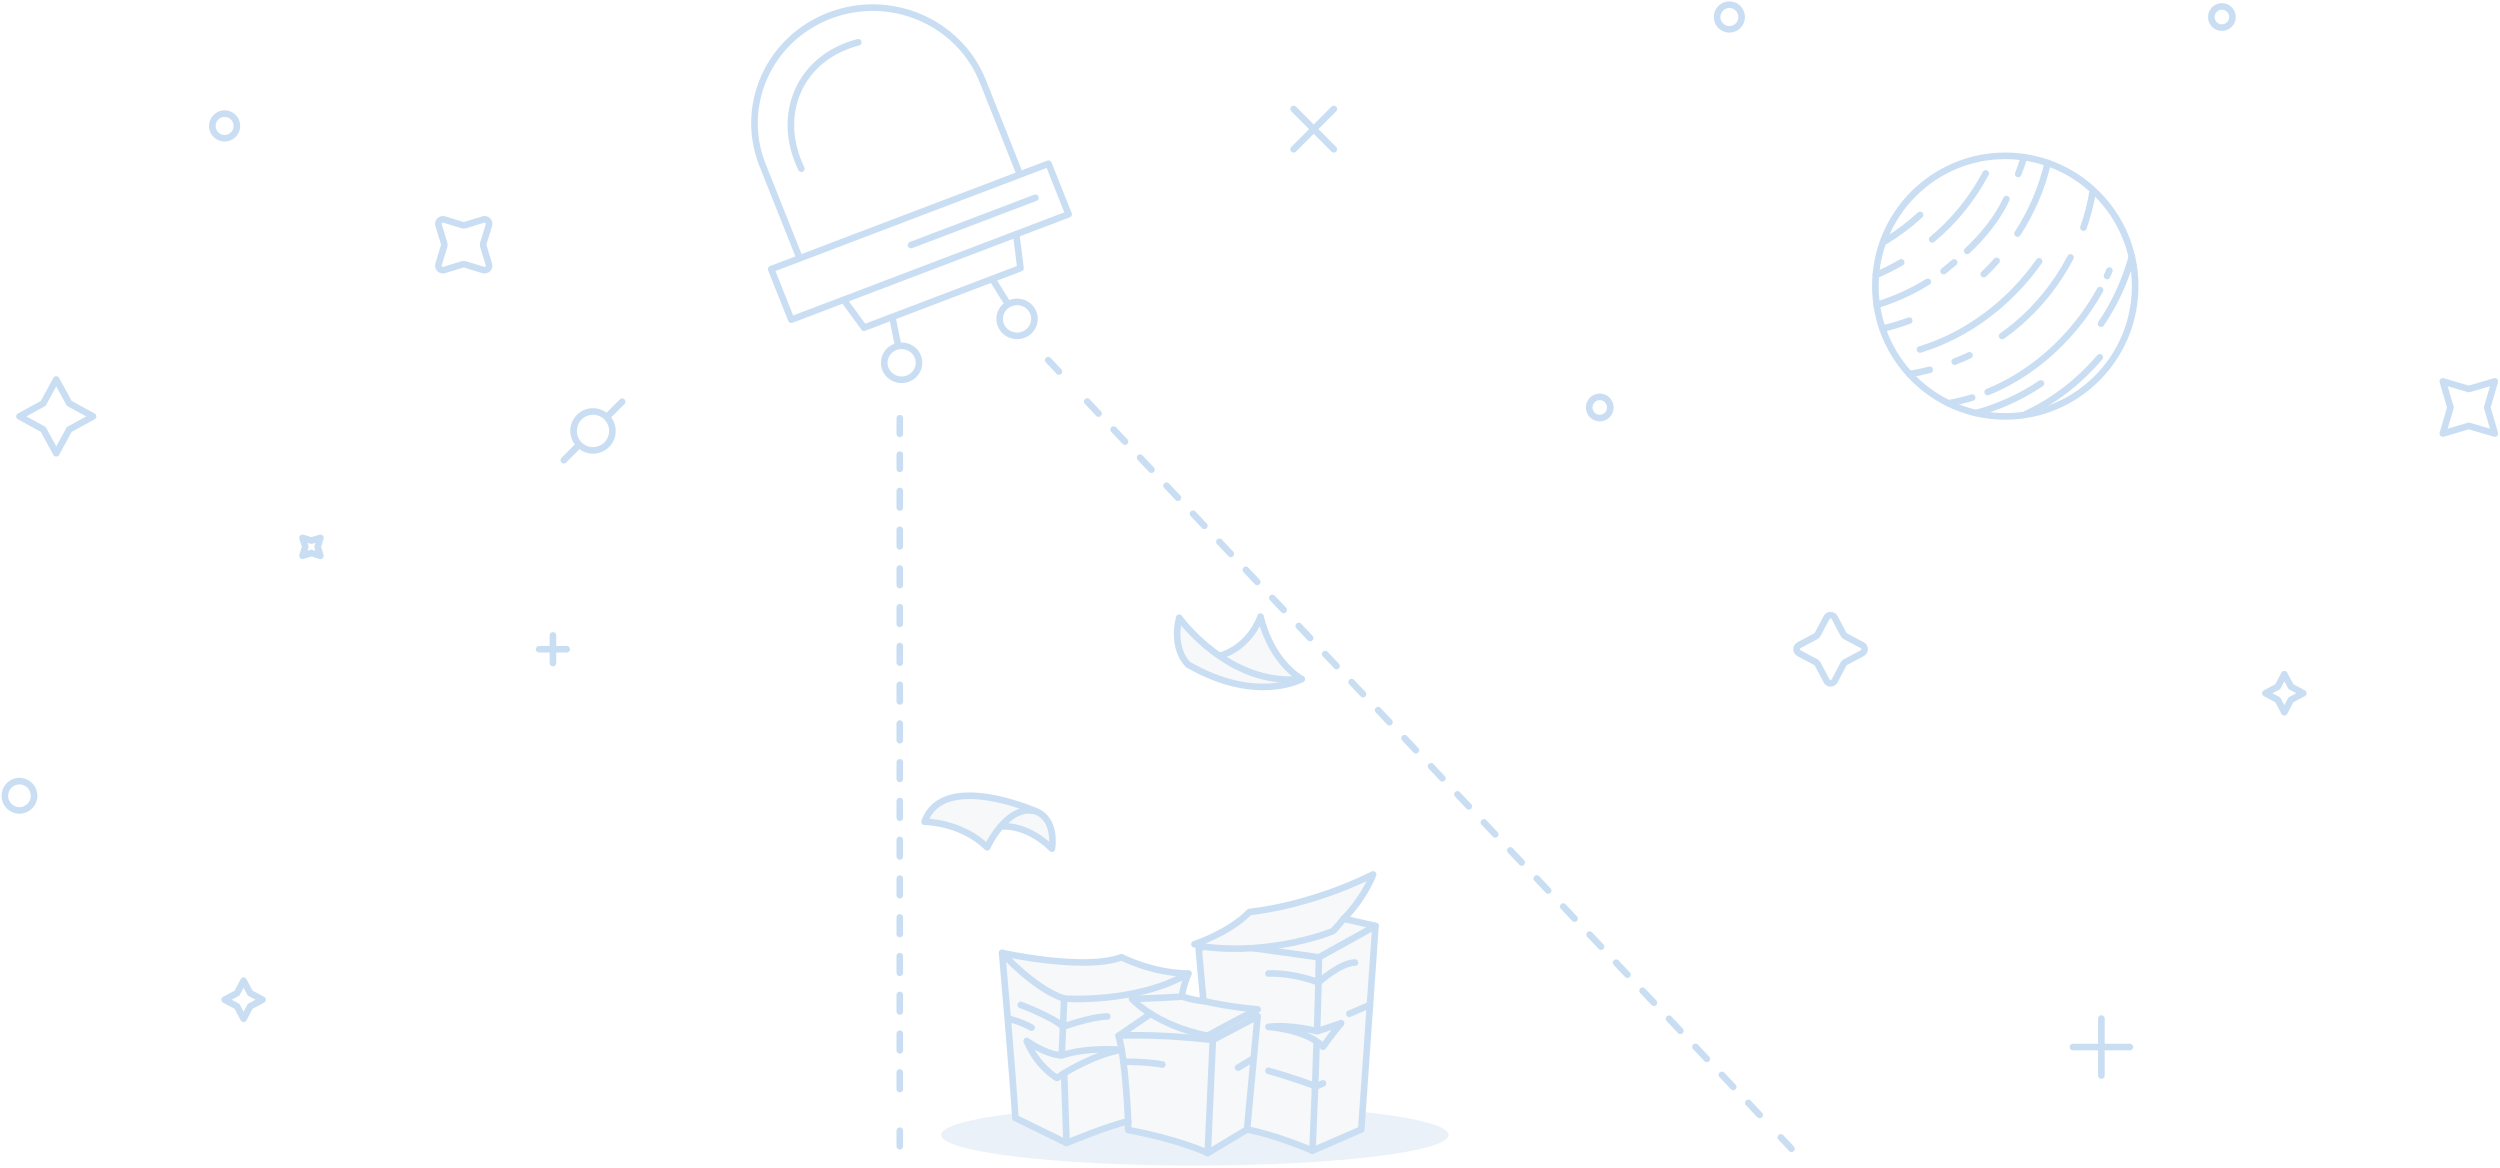
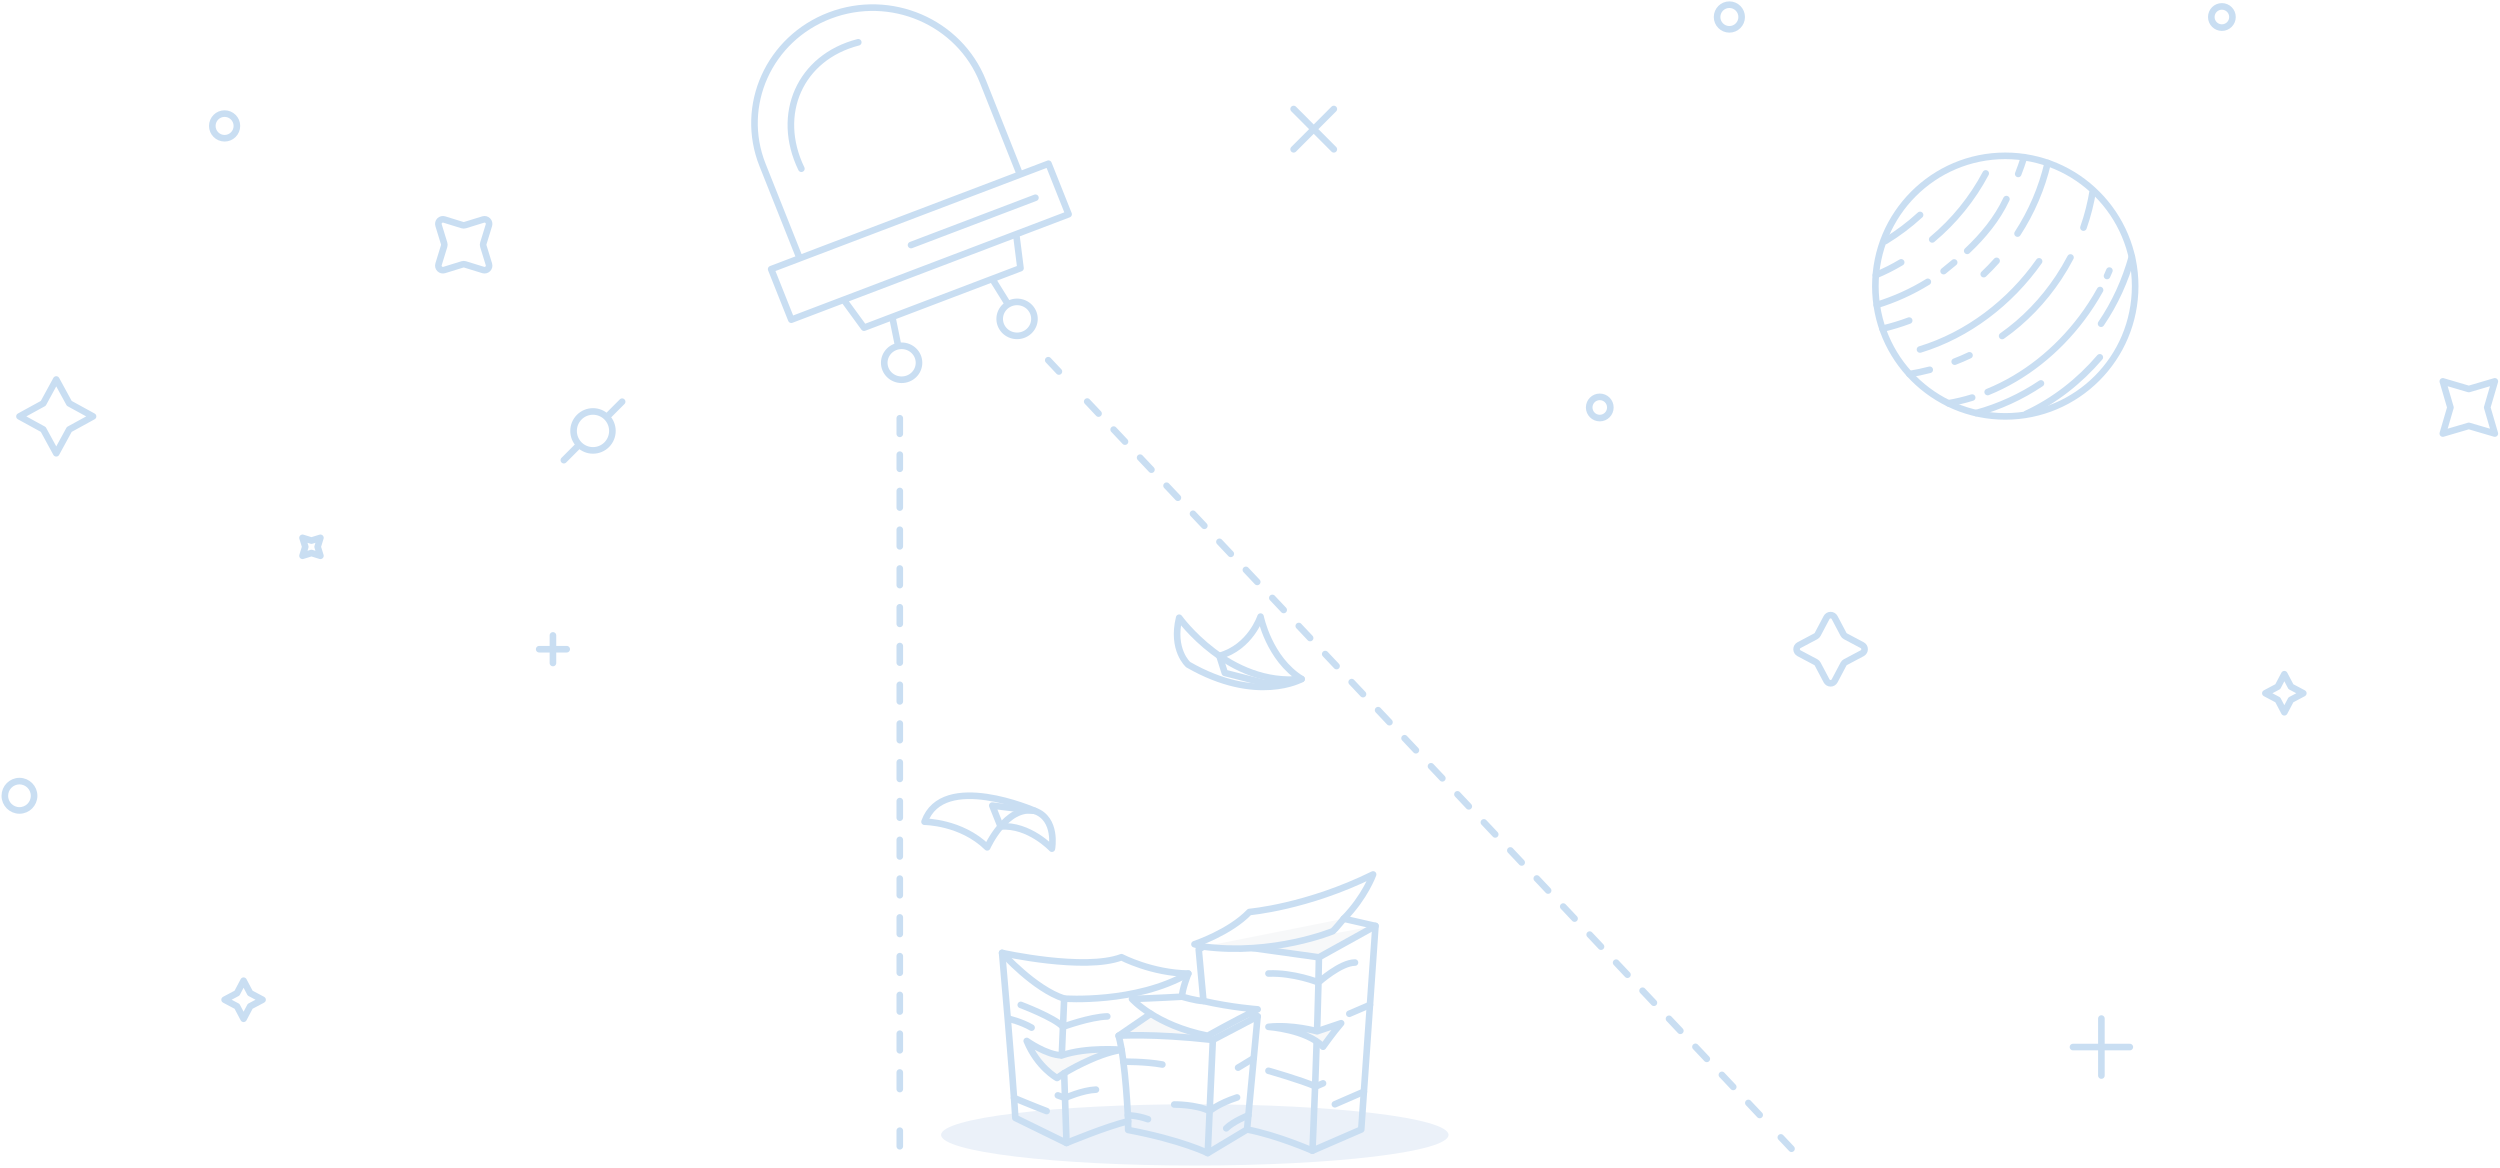
<svg xmlns="http://www.w3.org/2000/svg" width="379" height="177">
  <g fill="none" fill-rule="evenodd">
-     <path d="M197.32 102.94c-4.942-3.055-6.222-9.461-6.222-9.461s-1.508 4.63-6.239 5.955l.82 2.576 5.972 1.53 5.67-.6z" fill="#F7F8F9" />
-     <path d="M197.32 102.94c-4.942-3.055-6.222-9.461-6.222-9.461s-1.508 4.63-6.239 5.955l.82 2.576 5.972 1.53 5.67-.6z" stroke="#C9DEF2" stroke-linecap="round" stroke-linejoin="round" />
-     <path d="M180.128 100.758s-2.555-2.233-1.364-7.111c0 0 7.512 10.492 18.556 9.294 0 0-6.758 3.825-17.192-2.183" fill="#F7F8F9" />
-     <path d="M180.128 100.758s-2.555-2.233-1.364-7.111c0 0 7.512 10.492 18.556 9.294 0 0-6.758 3.825-17.192-2.183z" stroke="#C9DEF2" stroke-linecap="round" stroke-linejoin="round" />
-     <path d="M151.694 125.297c4.3-.344 7.773 3.36 7.773 3.36s.84-4.515-2.6-5.733l-6.436-.798 1.263 3.17z" fill="#F7F8F9" />
-     <path d="M151.694 125.297c4.3-.344 7.773 3.36 7.773 3.36s.84-4.515-2.6-5.733l-6.436-.798 1.263 3.17z" stroke="#C9DEF2" stroke-linecap="round" stroke-linejoin="round" />
-     <path d="M140.158 124.575s5.554.012 9.503 3.883c0 0 2.866-6.41 7.206-5.534 0 0-13.92-6.12-16.709 1.65" fill="#F7F8F9" />
-     <path d="M140.158 124.575s5.554.012 9.503 3.883c0 0 2.866-6.41 7.206-5.534 0 0-13.92-6.12-16.709 1.65z" stroke="#C9DEF2" stroke-linecap="round" stroke-linejoin="round" />
+     <path d="M197.32 102.94c-4.942-3.055-6.222-9.461-6.222-9.461s-1.508 4.63-6.239 5.955l.82 2.576 5.972 1.53 5.67-.6z" fill="#F7F8F9" style="fill:none" />
+     <path d="M197.32 102.94c-4.942-3.055-6.222-9.461-6.222-9.461s-1.508 4.63-6.239 5.955l.82 2.576 5.972 1.53 5.67-.6z" stroke="#C9DEF2" stroke-linecap="round" stroke-linejoin="round" style="fill:none" />
+     <path d="M180.128 100.758s-2.555-2.233-1.364-7.111c0 0 7.512 10.492 18.556 9.294 0 0-6.758 3.825-17.192-2.183" fill="#F7F8F9" style="fill:none" />
+     <path d="M180.128 100.758s-2.555-2.233-1.364-7.111c0 0 7.512 10.492 18.556 9.294 0 0-6.758 3.825-17.192-2.183z" stroke="#C9DEF2" stroke-linecap="round" stroke-linejoin="round" style="fill:none" />
+     <path d="M151.694 125.297c4.3-.344 7.773 3.36 7.773 3.36s.84-4.515-2.6-5.733l-6.436-.798 1.263 3.17z" fill="#F7F8F9" style="fill:none" />
+     <path d="M151.694 125.297c4.3-.344 7.773 3.36 7.773 3.36s.84-4.515-2.6-5.733l-6.436-.798 1.263 3.17z" stroke="#C9DEF2" stroke-linecap="round" stroke-linejoin="round" style="fill:none" />
+     <path d="M140.158 124.575s5.554.012 9.503 3.883c0 0 2.866-6.41 7.206-5.534 0 0-13.92-6.12-16.709 1.65" fill="#F7F8F9" style="fill:none" />
+     <path d="M140.158 124.575s5.554.012 9.503 3.883c0 0 2.866-6.41 7.206-5.534 0 0-13.92-6.12-16.709 1.65z" stroke="#C9DEF2" stroke-linecap="round" stroke-linejoin="round" style="fill:none" />
    <path d="M219.598 172.051c0 2.566-17.221 4.644-38.463 4.644-21.243 0-38.464-2.078-38.464-4.644 0-2.566 17.22-4.646 38.464-4.646 21.242 0 38.463 2.08 38.463 4.646" fill="#EBF1F9" />
    <path d="M206.767 165.495l-4.4 1.912" fill="#F7F8F9" />
    <path d="M206.767 165.495l-4.4 1.912M160.369 166.06l1.084.39s2.663-1.184 4.693-1.263" stroke="#C9DEF2" stroke-linecap="round" stroke-linejoin="round" />
    <path d="M153.726 166.45s2.851 1.195 4.942 1.989" fill="#F7F8F9" />
    <path d="M153.726 166.45s2.851 1.195 4.942 1.989M178.012 167.444s3.319-.037 5.367.994c0 0 1.27-1.115 4.157-2.064" stroke="#C9DEF2" stroke-linecap="round" stroke-linejoin="round" />
    <path d="M189.255 169.08s-2.344.943-3.359 1.974" fill="#F7F8F9" />
    <path d="M189.255 169.08s-2.344.943-3.359 1.974" stroke="#C9DEF2" stroke-linecap="round" stroke-linejoin="round" />
    <path d="M170.982 169.08s1.41.006 3.048.593" fill="#F7F8F9" />
    <path d="M170.982 169.08s1.41.006 3.048.593" stroke="#C9DEF2" stroke-linecap="round" stroke-linejoin="round" />
-     <path d="M171.024 169.99c-3.018.657-9.34 3.284-9.34 3.284l-7.757-3.794c-.359-6.275-2.012-25.022-2.012-25.022s12.428 2.772 18.103.657c0 0 4.598 2.406 10.128 2.48 0 0-1.005 2.553-.933 3.502 0 0 2.155.655 3.232.655l-.719-7.804.72-.44-1.366-.363s5.316-1.751 8.333-4.889c0 0 8.692-.73 18.749-5.69 0 0-1.222 3.43-4.454 6.711l4.814 1.096-2.156 30.858-7.4 3.21s-5.314-2.335-9.913-3.21l-5.961 3.575s-3.951-1.969-12.068-3.502v-1.313z" fill="#F7F8F9" />
+     <path d="M171.024 169.99c-3.018.657-9.34 3.284-9.34 3.284l-7.757-3.794c-.359-6.275-2.012-25.022-2.012-25.022s12.428 2.772 18.103.657c0 0 4.598 2.406 10.128 2.48 0 0-1.005 2.553-.933 3.502 0 0 2.155.655 3.232.655l-.719-7.804.72-.44-1.366-.363s5.316-1.751 8.333-4.889c0 0 8.692-.73 18.749-5.69 0 0-1.222 3.43-4.454 6.711l4.814 1.096-2.156 30.858-7.4 3.21s-5.314-2.335-9.913-3.21l-5.961 3.575s-3.951-1.969-12.068-3.502v-1.313z" fill="#F7F8F9" style="fill:none" />
    <path d="M171.024 169.99c-3.018.657-9.34 3.284-9.34 3.284l-7.757-3.794c-.359-6.275-2.012-25.022-2.012-25.022s12.428 2.772 18.103.657c0 0 4.598 2.406 10.128 2.48 0 0-1.005 2.553-.933 3.502 0 0 2.155.655 3.232.655l-.719-7.804.72-.44-1.366-.363s5.316-1.751 8.333-4.889c0 0 8.692-.73 18.749-5.69 0 0-1.222 3.43-4.454 6.711l4.814 1.096-2.156 30.858-7.4 3.21s-5.314-2.335-9.913-3.21l-5.961 3.575s-3.951-1.969-12.068-3.502v-1.313z" stroke="#C9DEF2" stroke-linecap="round" stroke-linejoin="round" />
    <path d="M151.916 144.457s4.885 5.472 9.41 6.93c0 0 10.846.804 18.82-3.792" stroke="#C9DEF2" stroke-linecap="round" stroke-linejoin="round" />
    <path d="M161.685 173.274l-.359-10.58-1.077.732s-2.946-1.606-4.598-5.618c0 0 2.946 2.116 5.315 2.188l.36-8.608" fill="#F7F8F9" />
    <path d="M161.685 173.274l-.359-10.58-1.077.732s-2.946-1.606-4.598-5.618c0 0 2.946 2.116 5.315 2.188l.36-8.608" stroke="#C9DEF2" stroke-linecap="round" stroke-linejoin="round" />
    <path fill="#F7F8F9" d="M208.521 140.373l-8.573 4.757-9.99-1.398" />
    <path stroke="#C9DEF2" stroke-linecap="round" stroke-linejoin="round" d="M208.521 140.373l-8.573 4.757-9.99-1.398" />
    <path d="M198.967 174.44s.825-18.21.981-29.31" fill="#F7F8F9" />
    <path d="M198.967 174.44s.825-18.21.981-29.31M192.298 147.587c3.826-.158 7.579 1.348 7.579 1.348s3.35-3.012 5.536-3.012" stroke="#C9DEF2" stroke-linecap="round" stroke-linejoin="round" />
    <path d="M207.685 152.344l-3.13 1.342" fill="#F7F8F9" />
    <path d="M207.685 152.344l-3.13 1.342M192.298 162.33s5.03 1.43 7.16 2.382l1.115-.476M189.054 171.231l1.604-17.143-6.79 3.568-.777 17.15" stroke="#C9DEF2" stroke-linecap="round" stroke-linejoin="round" />
    <path d="M174.445 153.686l-4.864 3.335s4.996-.395 14.286.635" fill="#F7F8F9" />
    <path d="M174.445 153.686l-4.864 3.335s4.996-.395 14.286.635" stroke="#C9DEF2" stroke-linecap="round" stroke-linejoin="round" />
    <path d="M190.658 154.088l-1.332-.402" fill="#F7F8F9" />
    <path d="M190.658 154.088l-1.332-.402" stroke="#C9DEF2" stroke-linecap="round" stroke-linejoin="round" />
    <path d="M171.024 169.99s-.351-9.084-1.443-12.969" fill="#F7F8F9" />
    <path d="M171.024 169.99s-.351-9.084-1.443-12.969" stroke="#C9DEF2" stroke-linecap="round" stroke-linejoin="round" />
    <path d="M161.326 162.695s4.718-2.922 8.711-3.545c0 0-5.27-.46-9.07.847" fill="#F7F8F9" />
    <path d="M161.326 162.695s4.718-2.922 8.711-3.545c0 0-5.27-.46-9.07.847M154.748 152.344s5.07 1.897 6.399 3.327c0 0 4.062-1.503 6.716-1.583" stroke="#C9DEF2" stroke-linecap="round" stroke-linejoin="round" />
    <g>
      <path d="M152.875 154.441s1.873.4 3.512 1.35" fill="#F7F8F9" />
      <path d="M152.875 154.441s1.873.4 3.512 1.35" stroke="#C9DEF2" stroke-linecap="round" stroke-linejoin="round" />
    </g>
    <g>
      <path d="M170.302 160.955s3.338-.049 5.915.427" fill="#F7F8F9" />
      <path d="M170.302 160.955s3.338-.049 5.915.427" stroke="#C9DEF2" stroke-linecap="round" stroke-linejoin="round" />
    </g>
    <g>
      <path d="M190.066 160.418s-1.203.726-2.374 1.438" fill="#F7F8F9" />
      <path d="M190.066 160.418s-1.203.726-2.374 1.438" stroke="#C9DEF2" stroke-linecap="round" stroke-linejoin="round" />
    </g>
    <path d="M192.298 155.671s5.778.4 8.275 3.016c0 0 1.508-2.141 2.745-3.57l-3.65 1.23s-3.78-1.076-7.37-.676" fill="#F7F8F9" />
    <path d="M192.298 155.671s5.778.4 8.275 3.016c0 0 1.508-2.141 2.745-3.57l-3.65 1.23s-3.78-1.076-7.37-.676zM179.213 151.097s-4.09.236-7.603.345c0 0 3.525 3.993 11.481 5.58 0 0 3.664-2.067 7.567-4.006 0 0-3.857-.268-8.213-1.264" stroke="#C9DEF2" stroke-linecap="round" stroke-linejoin="round" />
    <g>
      <path d="M203.708 139.278s-1.34 1.65-1.652 1.889c0 0-9.01 3.734-19.611 2.342" fill="#F7F8F9" />
      <path d="M203.708 139.278s-1.34 1.65-1.652 1.889c0 0-9.01 3.734-19.611 2.342" stroke="#C9DEF2" stroke-linecap="round" stroke-linejoin="round" />
    </g>
    <g stroke="#C9DEF2" stroke-linecap="round" stroke-linejoin="round">
      <path d="M136.408 165.104v-96.18" stroke-dasharray="2.519,3.358" />
      <path d="M136.408 65.77v-2.365M158.914 54.606l1.616 1.715" />
      <path d="M164.822 60.874l103.005 109.28" stroke-dasharray="2.505,3.34" />
      <path d="M136.408 173.775v-2.364M269.974 172.431l1.618 1.717" />
    </g>
    <g stroke="#C9DEF2" stroke-linecap="round" stroke-linejoin="round">
      <path d="M154.625 26.459l-33.393 12.697-5.629-14.138c-3.588-9.011.978-19.16 10.2-22.666 9.22-3.508 19.603.957 23.193 9.968l5.629 14.139zM121.488 25.577c-4-8.257-.22-16.892 8.623-19.166M162 32.48l-42.04 15.987-3.052-7.665 42.04-15.986zM156.973 29.979l-18.86 7.17M154.706 40.656l-23.716 9.02-3.085-4.23 26.15-9.943zM139.27 54.494c.284 1.396-.642 2.75-2.069 3.028-1.427.277-2.813-.626-3.099-2.022-.283-1.395.643-2.75 2.07-3.029 1.427-.277 2.815.629 3.099 2.023zM136.172 52.472l-.902-4.425M156.44 47.007c.756 1.214.36 2.798-.884 3.536s-2.865.351-3.62-.865c-.755-1.216-.358-2.798.886-3.538 1.242-.736 2.865-.349 3.618.867zM152.822 46.14l-2.395-3.855" />
    </g>
    <path d="M74.118 40.066l-.847-2.758a.686.686 0 0 1 0-.406l.847-2.76a.692.692 0 0 0-.863-.865l-2.751.85a.68.68 0 0 1-.406 0l-2.749-.85a.692.692 0 0 0-.864.866l.846 2.759a.686.686 0 0 1 0 .406l-.846 2.758a.693.693 0 0 0 .864.867l2.75-.85a.68.68 0 0 1 .405 0l2.75.85a.692.692 0 0 0 .864-.867z" stroke="#C9DEF2" stroke-linecap="round" stroke-linejoin="round" />
    <g stroke="#C9DEF2" stroke-linecap="round" stroke-linejoin="round">
      <path d="M196.115 16.524l6.092 6.11M196.115 22.634l6.092-6.11" />
    </g>
    <path d="M336.838.97c.887 0 1.604.72 1.604 1.61 0 .887-.717 1.608-1.604 1.608a1.606 1.606 0 0 1-1.604-1.608c0-.89.718-1.61 1.604-1.61zM276.908 103.22l-1.347-2.55a.687.687 0 0 0-.287-.289l-2.543-1.349a.693.693 0 0 1 0-1.224l2.543-1.35a.684.684 0 0 0 .287-.288l1.347-2.55a.69.69 0 0 1 1.221 0l1.346 2.55a.692.692 0 0 0 .286.288l2.544 1.35c.49.26.49.963 0 1.224l-2.544 1.35a.695.695 0 0 0-.286.288l-1.346 2.55a.69.69 0 0 1-1.221 0zM318.571 154.413v8.64M322.88 158.733h-8.617" stroke="#C9DEF2" stroke-linecap="round" stroke-linejoin="round" />
    <g stroke="#C9DEF2" stroke-linecap="round" stroke-linejoin="round">
      <path d="M87.815 67.417l-2.337 2.344M94.316 60.897L91.98 63.24M87.815 67.417a2.94 2.94 0 0 0 4.164 0 2.959 2.959 0 0 0 0-4.176 2.938 2.938 0 0 0-4.164 0 2.959 2.959 0 0 0 0 4.176z" />
    </g>
    <path d="M35.913 19.09c0 1.031-.833 1.869-1.864 1.869a1.866 1.866 0 0 1-1.863-1.87c0-1.03.834-1.868 1.863-1.868 1.03 0 1.864.838 1.864 1.868zM264.036 2.58c0 1.03-.833 1.868-1.864 1.868a1.867 1.867 0 0 1-1.862-1.868c0-1.033.835-1.87 1.862-1.87 1.03 0 1.864.837 1.864 1.87zM346.306 107.981l-.995-1.887-1.882-.998 1.882-.998.995-1.888.996 1.888 1.881.998-1.881.998zM242.525 60.162c-.887 0-1.604.72-1.604 1.609 0 .888.718 1.609 1.604 1.609.886 0 1.604-.721 1.604-1.609 0-.89-.718-1.609-1.604-1.609zM83.826 96.327v4.186M85.912 98.42H81.74M5.168 120.64a2.22 2.22 0 0 1-2.217 2.224 2.22 2.22 0 0 1-2.217-2.223c0-1.227.994-2.224 2.217-2.224a2.22 2.22 0 0 1 2.217 2.224zM36.927 154.445l-.996-1.887-1.881-.998 1.881-1 .996-1.886.995 1.886 1.882 1-1.882.998zM45.862 84.256l1.355-.419 1.357.42-.418-1.362.418-1.36-1.357.418-1.355-.417.417 1.36zM10.5 61.149l3.604 1.977-3.604 1.977-1.972 3.615-1.971-3.615-3.605-1.977 3.605-1.977 1.971-3.616zM377.062 61.77l1.154 3.955-3.942-1.159-3.944 1.16 1.156-3.955-1.156-3.956 3.944 1.16 3.942-1.16zM303.997 23.625c10.875 0 19.693 8.842 19.693 19.752 0 10.906-8.818 19.749-19.693 19.749-10.876 0-19.692-8.843-19.692-19.75 0-10.909 8.816-19.751 19.692-19.751zM315.852 34.503a32.8 32.8 0 0 0 1.44-5.697" stroke="#C9DEF2" stroke-linecap="round" stroke-linejoin="round" />
    <path d="M303.523 50.936c3.38-2.371 6.283-5.409 8.563-8.853a34.853 34.853 0 0 0 1.801-3.05M296.332 54.827c.76-.29 1.508-.613 2.243-.962M289.47 56.71a33.651 33.651 0 0 0 3.078-.65M291.072 52.983c7.25-2.203 13.647-7.11 18.055-13.364M285.813 36.545a33.538 33.538 0 0 0 5.268-3.959M292.922 36.295a33.407 33.407 0 0 0 8.112-10.005M307.19 62.737c4.283-1.988 8.072-4.98 11.14-8.567M319.426 41.837c.122-.273.243-.544.358-.818M301.33 59.432c5.65-2.29 10.552-6.276 14.222-11.133a36.555 36.555 0 0 0 2.816-4.33M295.37 61.134a28.366 28.366 0 0 0 3.61-.862M318.523 49.072c2.11-3.096 3.659-6.521 4.666-10.13M299.576 62.623a33.442 33.442 0 0 0 9.83-4.497M305.86 35.41a33.723 33.723 0 0 0 4.573-10.704M300.735 41.56a32.647 32.647 0 0 0 1.948-2.014M285.382 49.831a33.477 33.477 0 0 0 4.05-1.231M305.96 26.367c.328-.832.624-1.678.887-2.535M298.23 38.03c2.394-2.26 4.543-4.841 5.941-7.846M294.652 41.102a68.23 68.23 0 0 0 1.6-1.313M284.512 46.233a33.515 33.515 0 0 0 7.747-3.508M288.219 39.775a30.348 30.348 0 0 1-3.843 1.936" stroke="#C9DEF2" stroke-linecap="round" stroke-linejoin="round" />
  </g>
</svg>
